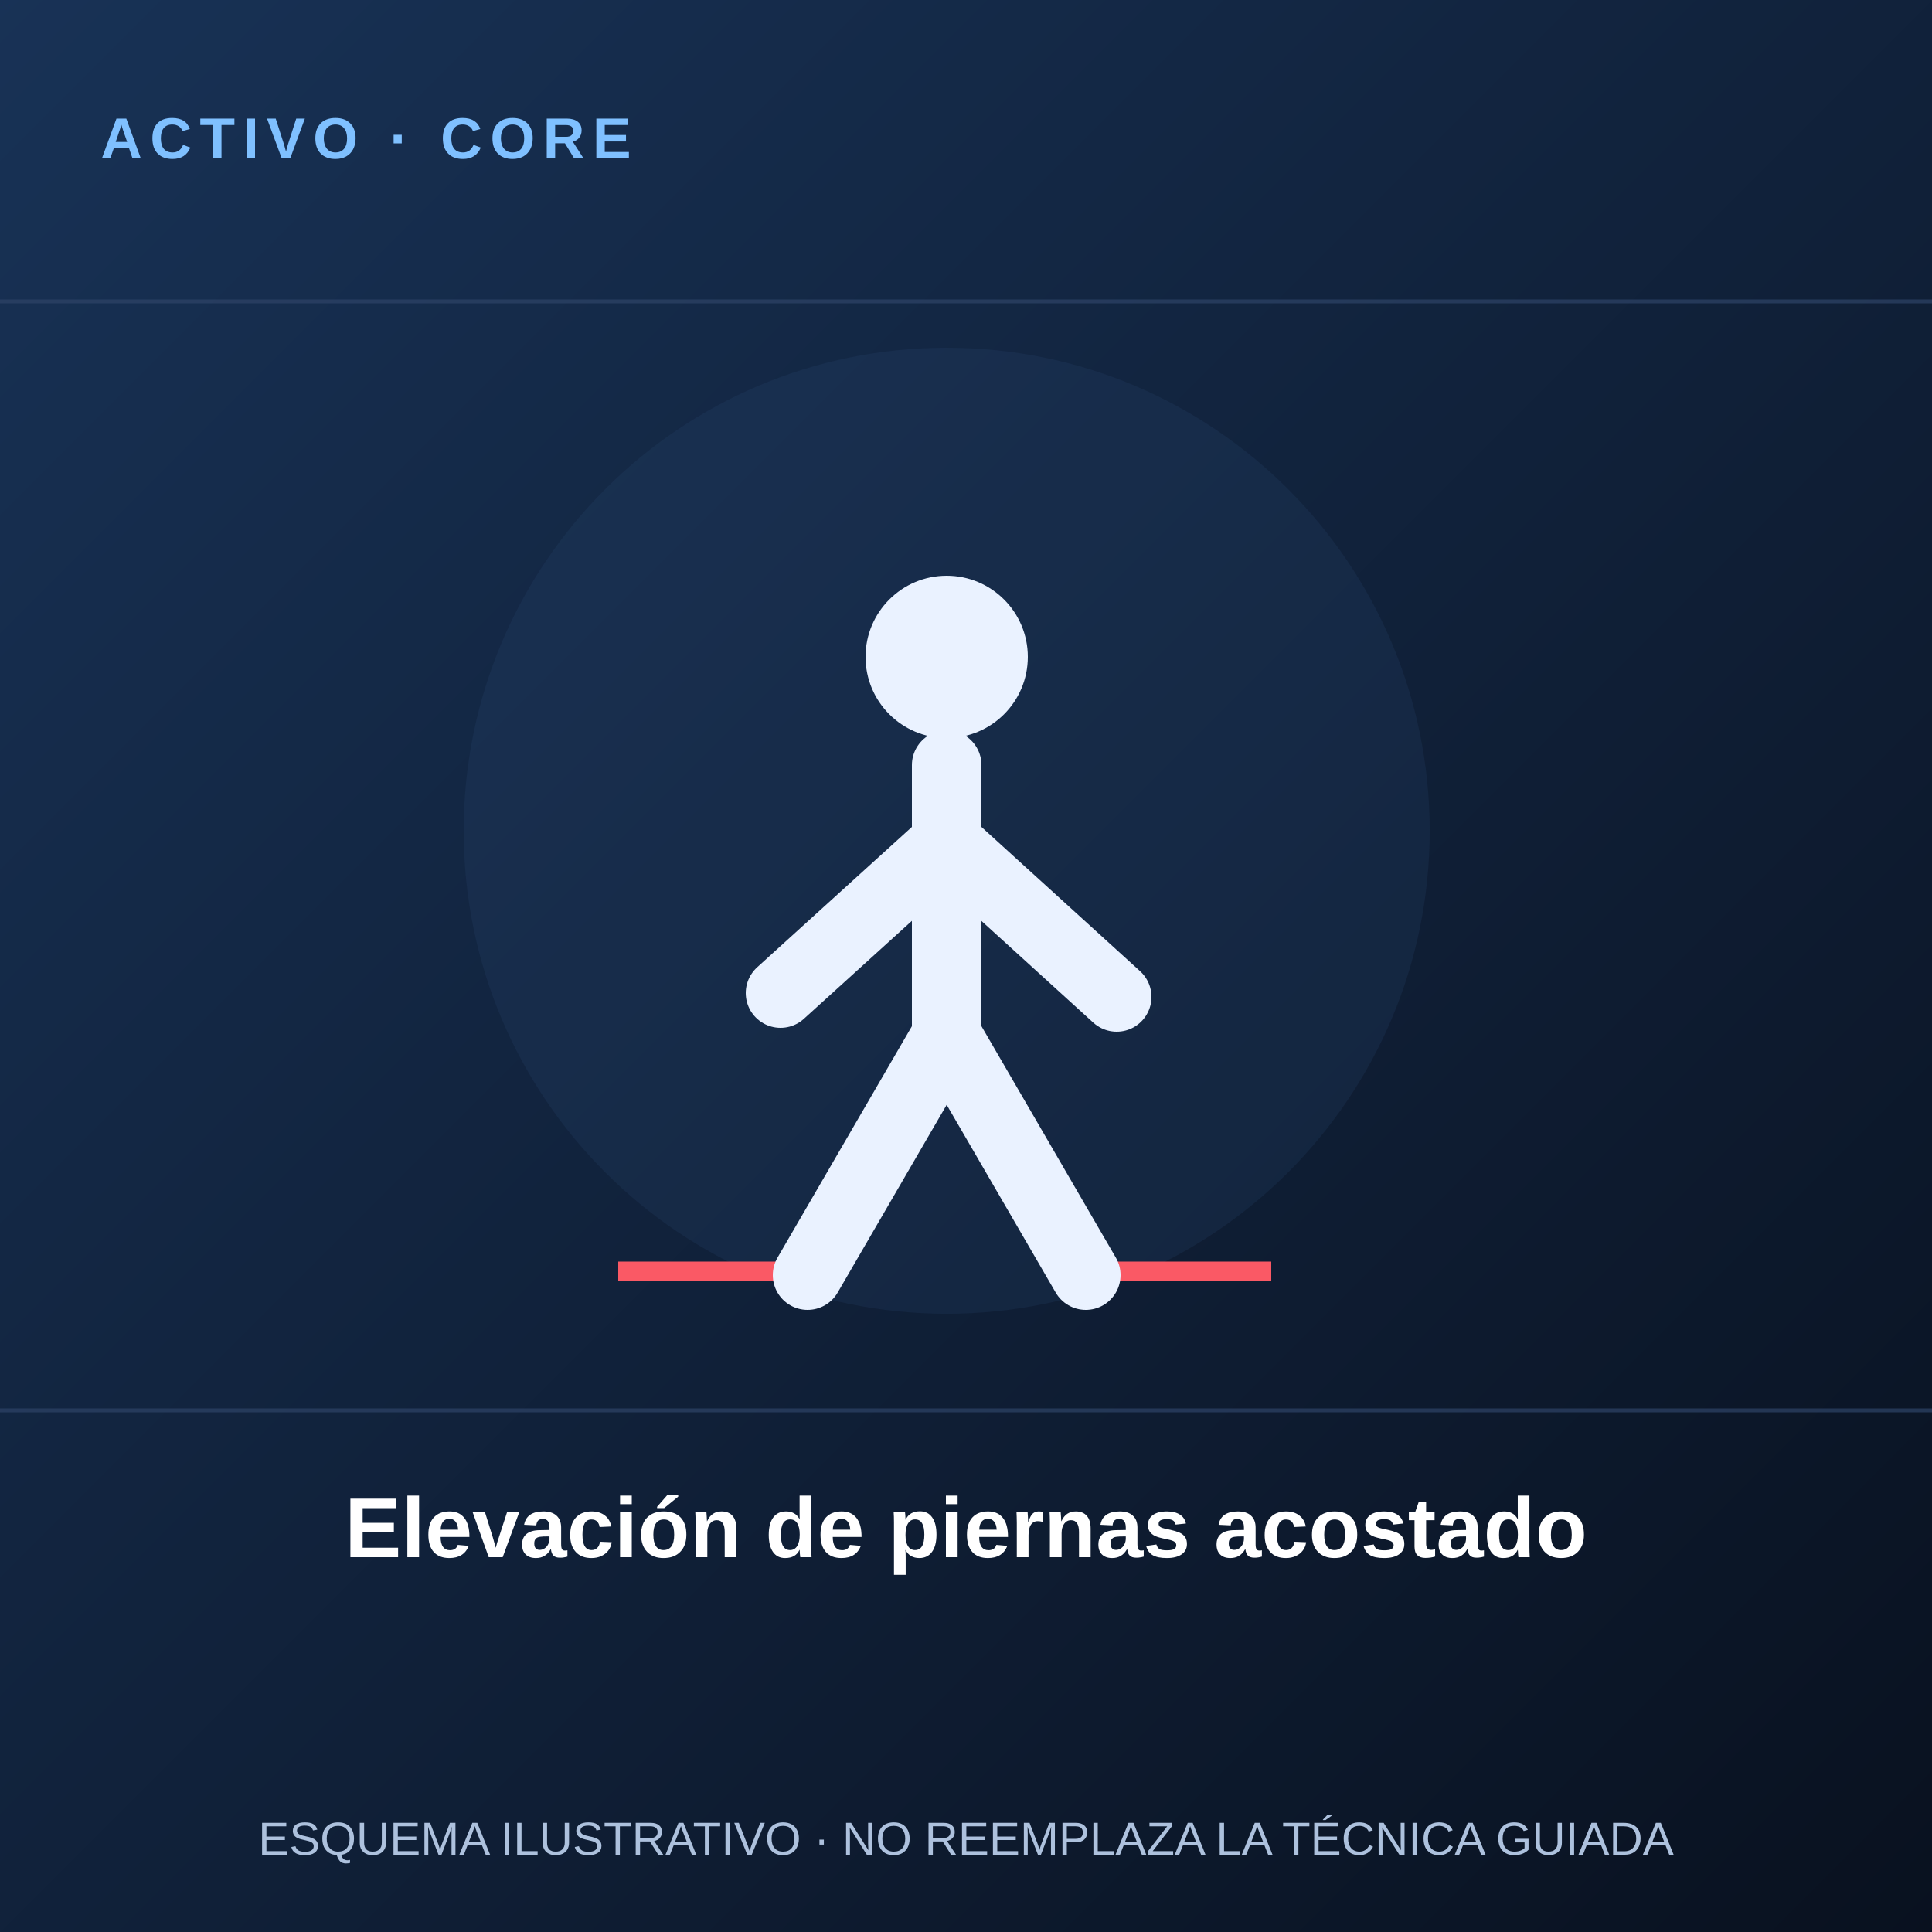
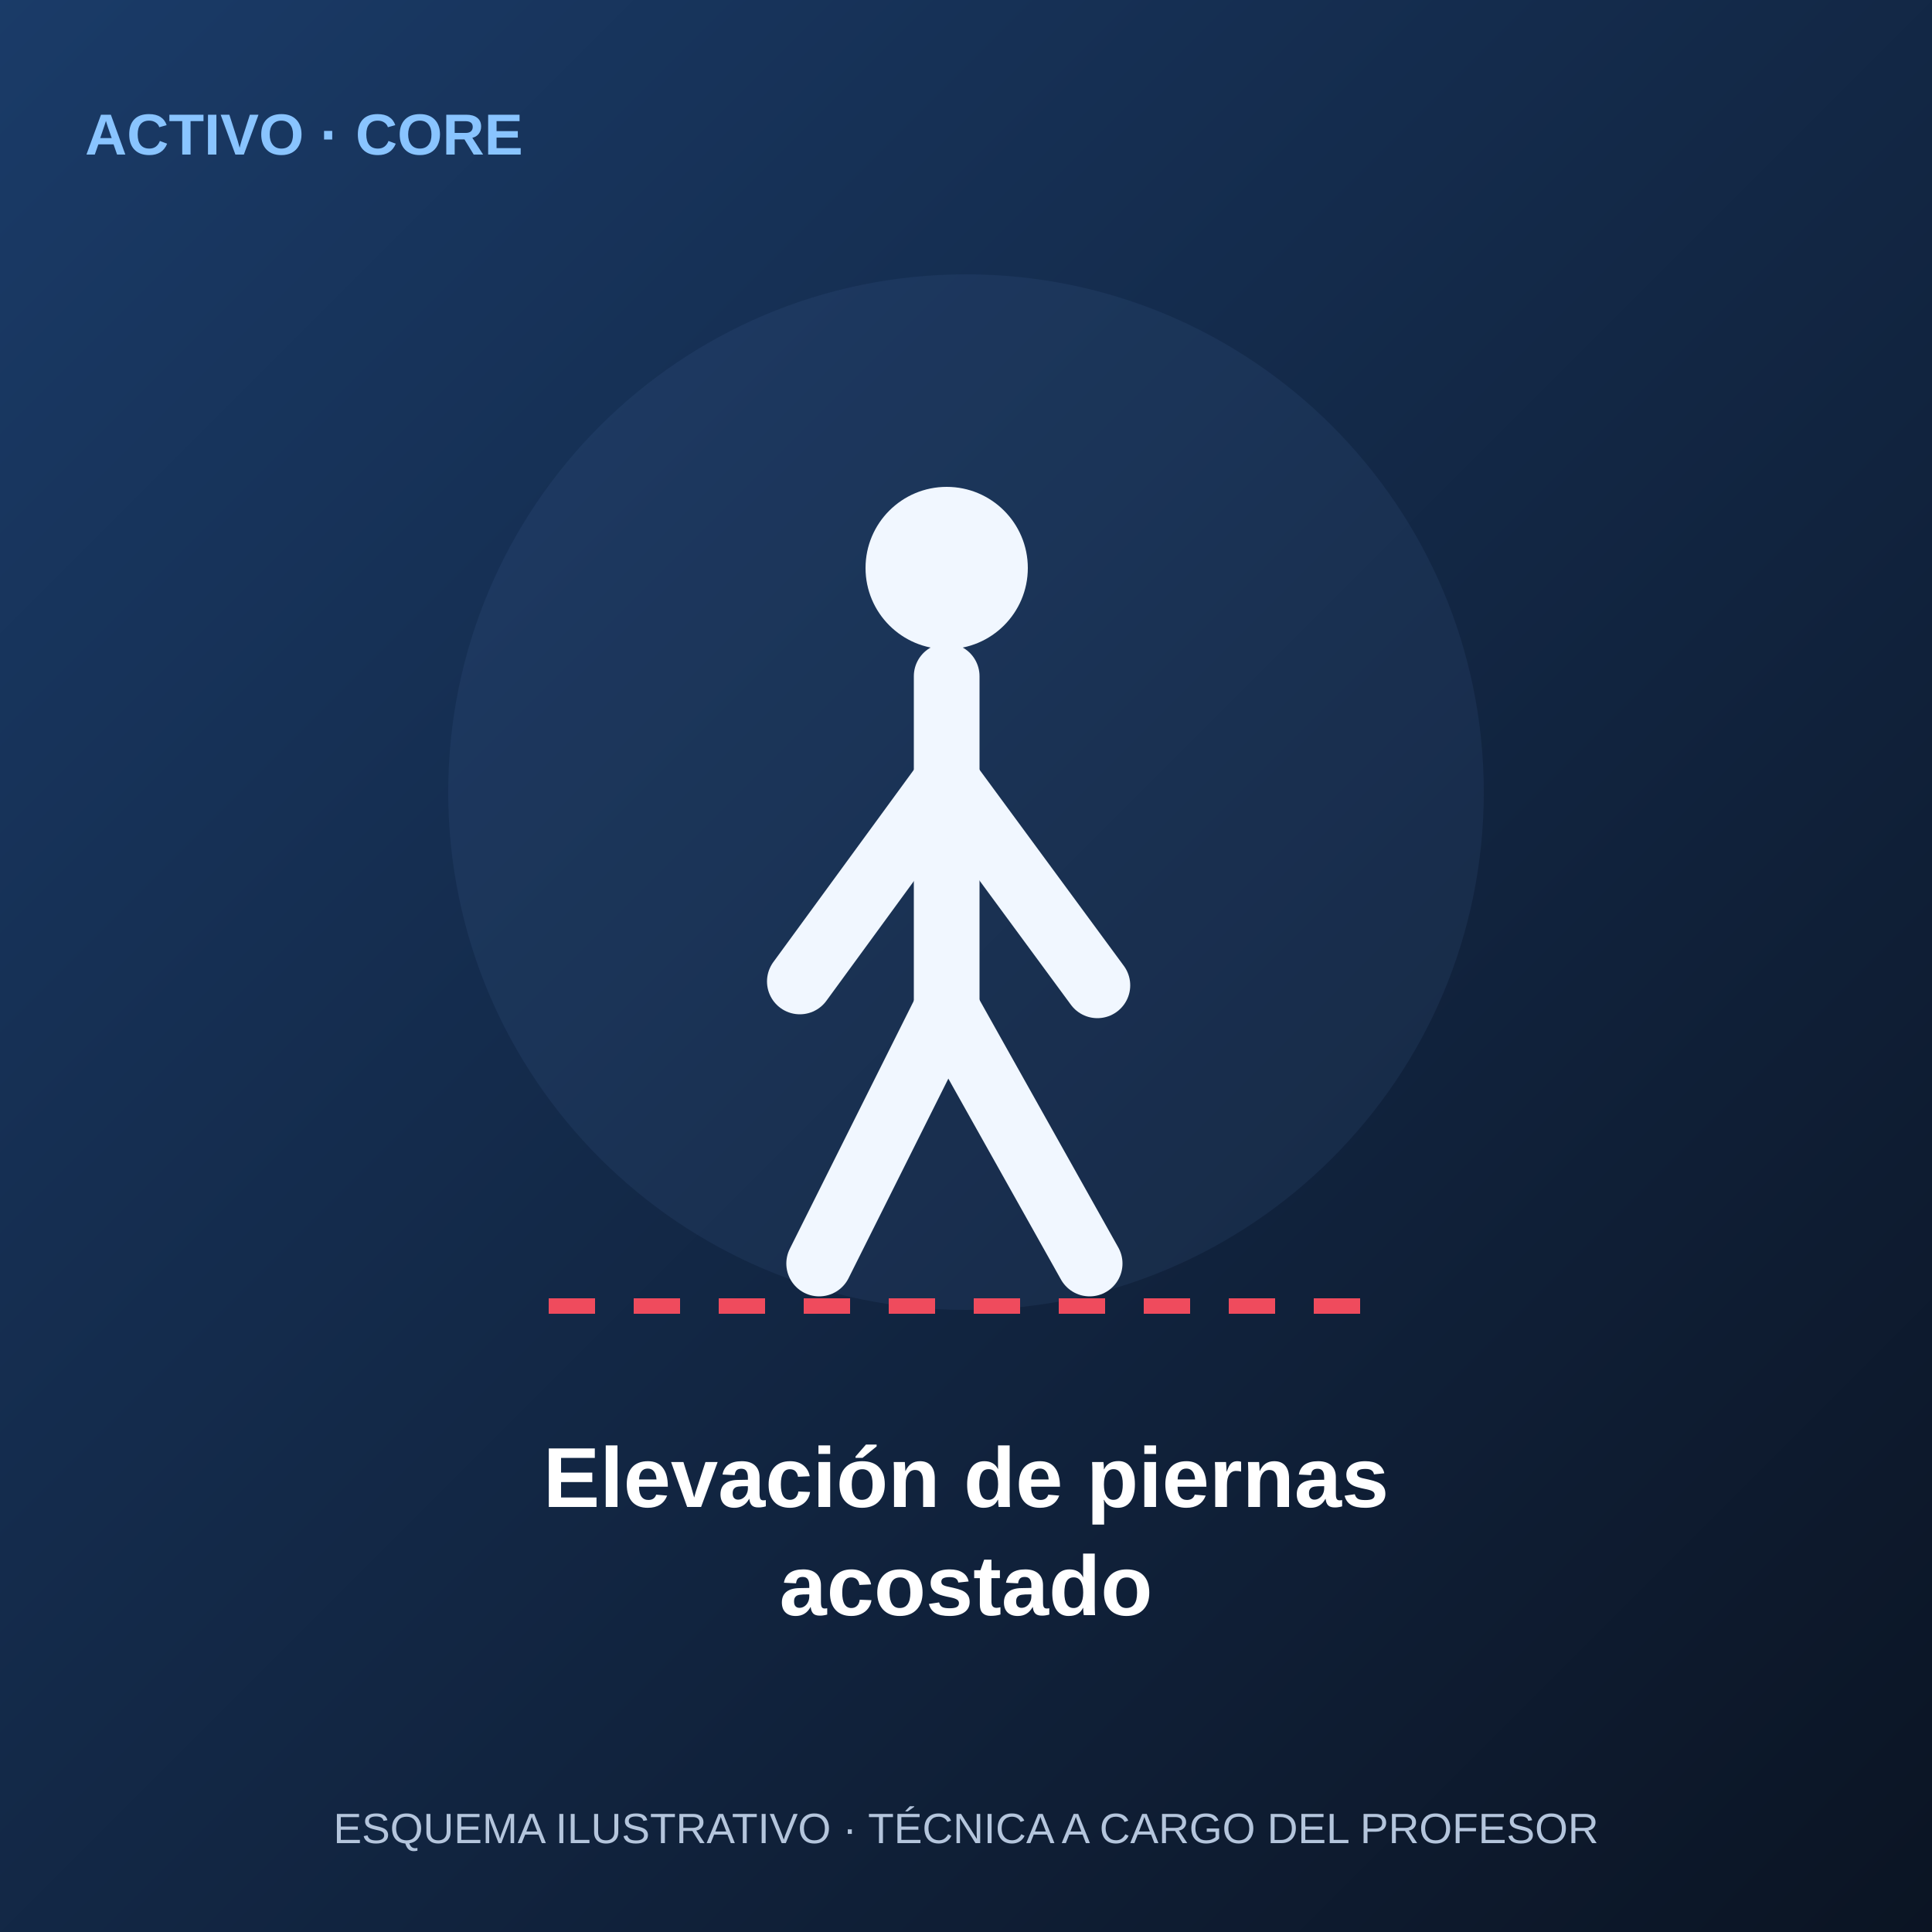
- <svg xmlns="http://www.w3.org/2000/svg" viewBox="0 0 500 500" width="500" height="500" role="img" aria-label="Ilustración esquemática: Elevación de piernas acostado">
+ <svg xmlns="http://www.w3.org/2000/svg" width="500" height="500" viewBox="0 0 500 500" role="img" aria-label="Esquema de Elevación de piernas acostado">
  <defs>
-     <linearGradient id="g" x1="0" y1="0" x2="1" y2="1">
-       <stop stop-color="#183256" />
-       <stop offset="1" stop-color="#09111f" />
+     <linearGradient id="a" x2="1" y2="1">
+       <stop stop-color="#1a3b68" />
+       <stop offset="1" stop-color="#0b1423" />
    </linearGradient>
  </defs>
-   <rect width="500" height="500" fill="url(#g)" />
-   <path d="M0 78H500 M0 365H500" stroke="#2d4367" opacity=".7" />
-   <circle cx="245" cy="215" r="125" fill="#2d4c7a" opacity=".18" />
-   <text x="26" y="41" fill="#7fc0ff" font-family="Arial,sans-serif" font-size="15" font-weight="700" letter-spacing="2">ACTIVO · CORE</text>
-   <path d="M160 329 h46 M283 329 h46" stroke="#fa5965" stroke-width="5" />
-   <path d="M245 198 L245 270" fill="none" stroke="#eaf2ff" stroke-width="18" stroke-linecap="round" stroke-linejoin="round" />
-   <path d="M245 218 L202 257" fill="none" stroke="#eaf2ff" stroke-width="18" stroke-linecap="round" stroke-linejoin="round" />
-   <path d="M245 218 L289 258" fill="none" stroke="#eaf2ff" stroke-width="18" stroke-linecap="round" stroke-linejoin="round" />
-   <path d="M245 268 L209 330" fill="none" stroke="#eaf2ff" stroke-width="18" stroke-linecap="round" stroke-linejoin="round" />
-   <path d="M245 268 L281 330" fill="none" stroke="#eaf2ff" stroke-width="18" stroke-linecap="round" stroke-linejoin="round" />
-   <circle cx="245" cy="170" r="21" fill="#eaf2ff" />
-   <text x="250" y="403" font-family="Arial, sans-serif" font-size="22" font-weight="bold" text-anchor="middle" fill="white">Elevación de piernas acostado</text>
-   <text x="250" y="480" text-anchor="middle" font-family="Arial,sans-serif" font-size="12" fill="#adc1dd">ESQUEMA ILUSTRATIVO · NO REEMPLAZA LA TÉCNICA GUIADA</text>
+   <rect width="500" height="500" fill="url(#a)" />
+   <circle cx="250" cy="205" r="134" fill="#5c80c3" opacity=".1" />
+   <text x="22" y="40" font-size="15" font-family="Arial,sans-serif" fill="#89c4ff" font-weight="bold">ACTIVO · CORE</text>
+   <path d="M142 338h218" stroke="#ef4b5d" stroke-width="4" stroke-dasharray="12 10" />
+   <path d="M245 175 L245 261" stroke="#f1f7ff" stroke-width="17" stroke-linejoin="round" stroke-linecap="round" fill="none" />
+   <path d="M245 202 L207 254" stroke="#f1f7ff" stroke-width="17" stroke-linejoin="round" stroke-linecap="round" fill="none" />
+   <path d="M245 202 L284 255" stroke="#f1f7ff" stroke-width="17" stroke-linejoin="round" stroke-linecap="round" fill="none" />
+   <path d="M245 261 L212 327" stroke="#f1f7ff" stroke-width="17" stroke-linejoin="round" stroke-linecap="round" fill="none" />
+   <path d="M245 261 L282 327" stroke="#f1f7ff" stroke-width="17" stroke-linejoin="round" stroke-linecap="round" fill="none" />
+   <circle cx="245" cy="147" r="21" fill="#f1f7ff" />
+   <text x="250" y="390" fill="white" font-family="Arial,sans-serif" font-size="22" font-weight="bold" text-anchor="middle">Elevación de piernas</text>
+   <text x="250" y="418" fill="white" font-family="Arial,sans-serif" font-size="22" font-weight="bold" text-anchor="middle">acostado</text>
+   <text x="250" y="477" text-anchor="middle" font-family="Arial,sans-serif" font-size="11" fill="#b4c5dc">ESQUEMA ILUSTRATIVO · TÉCNICA A CARGO DEL PROFESOR</text>
</svg>
